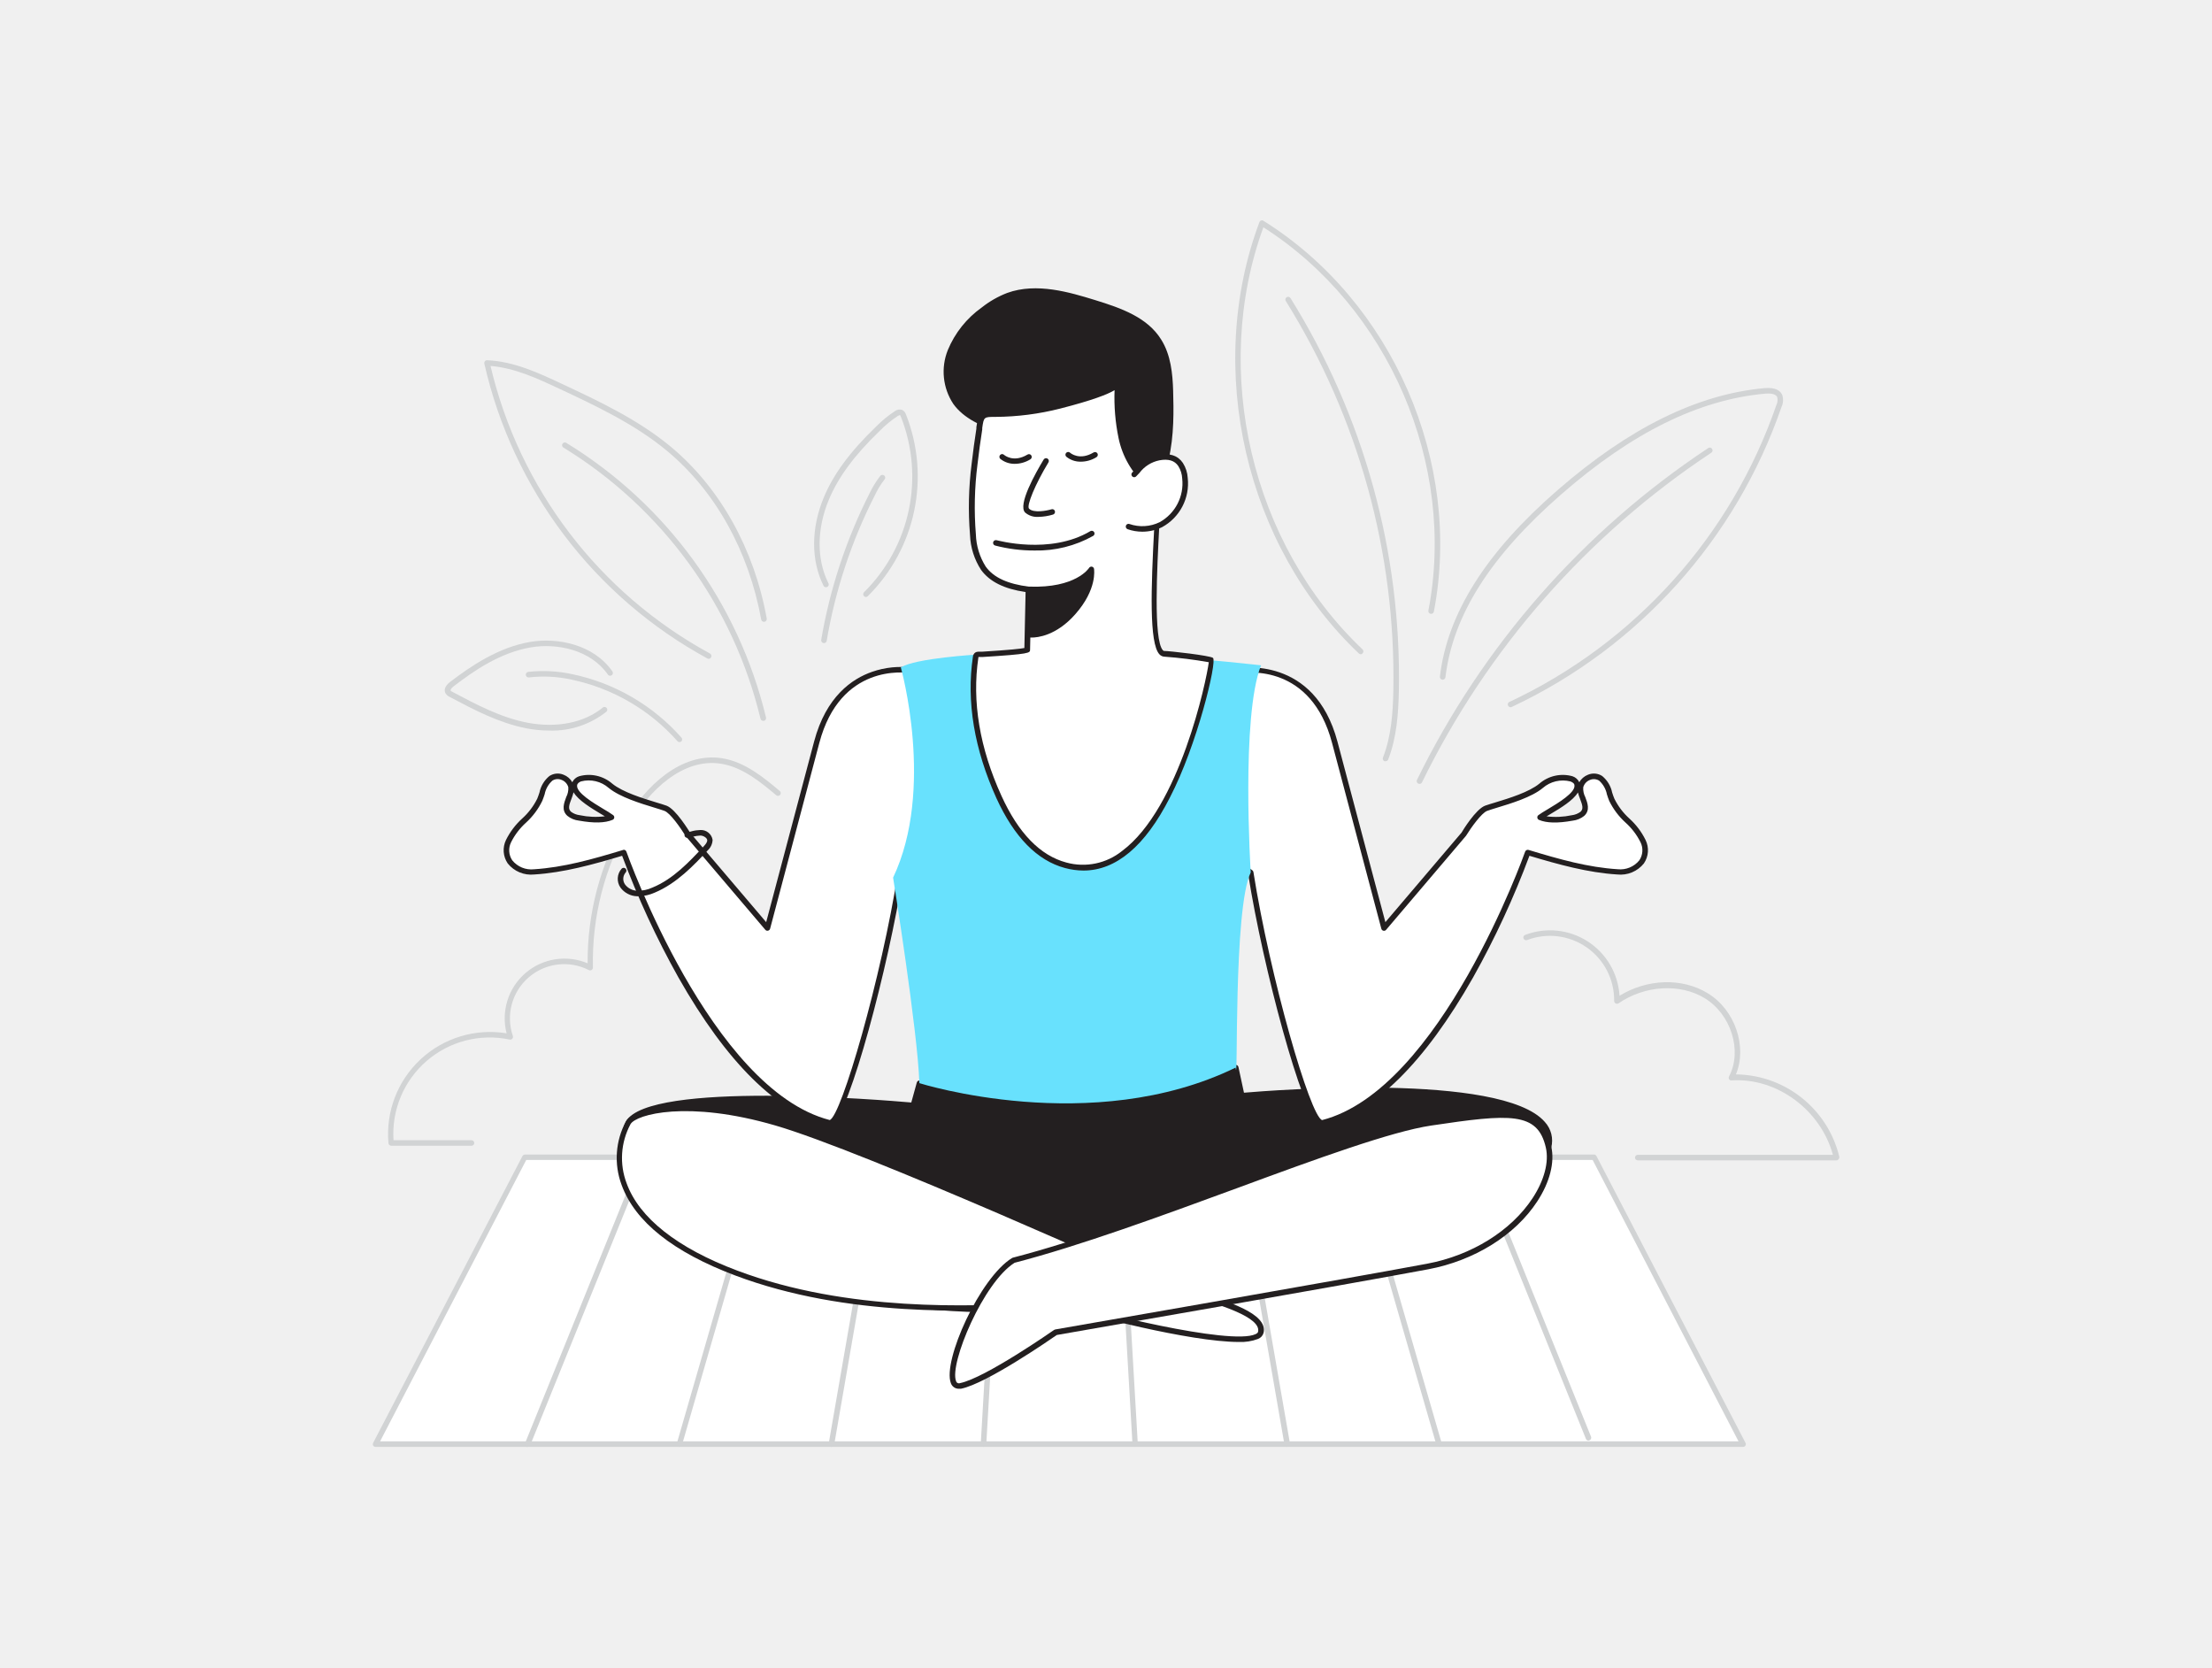
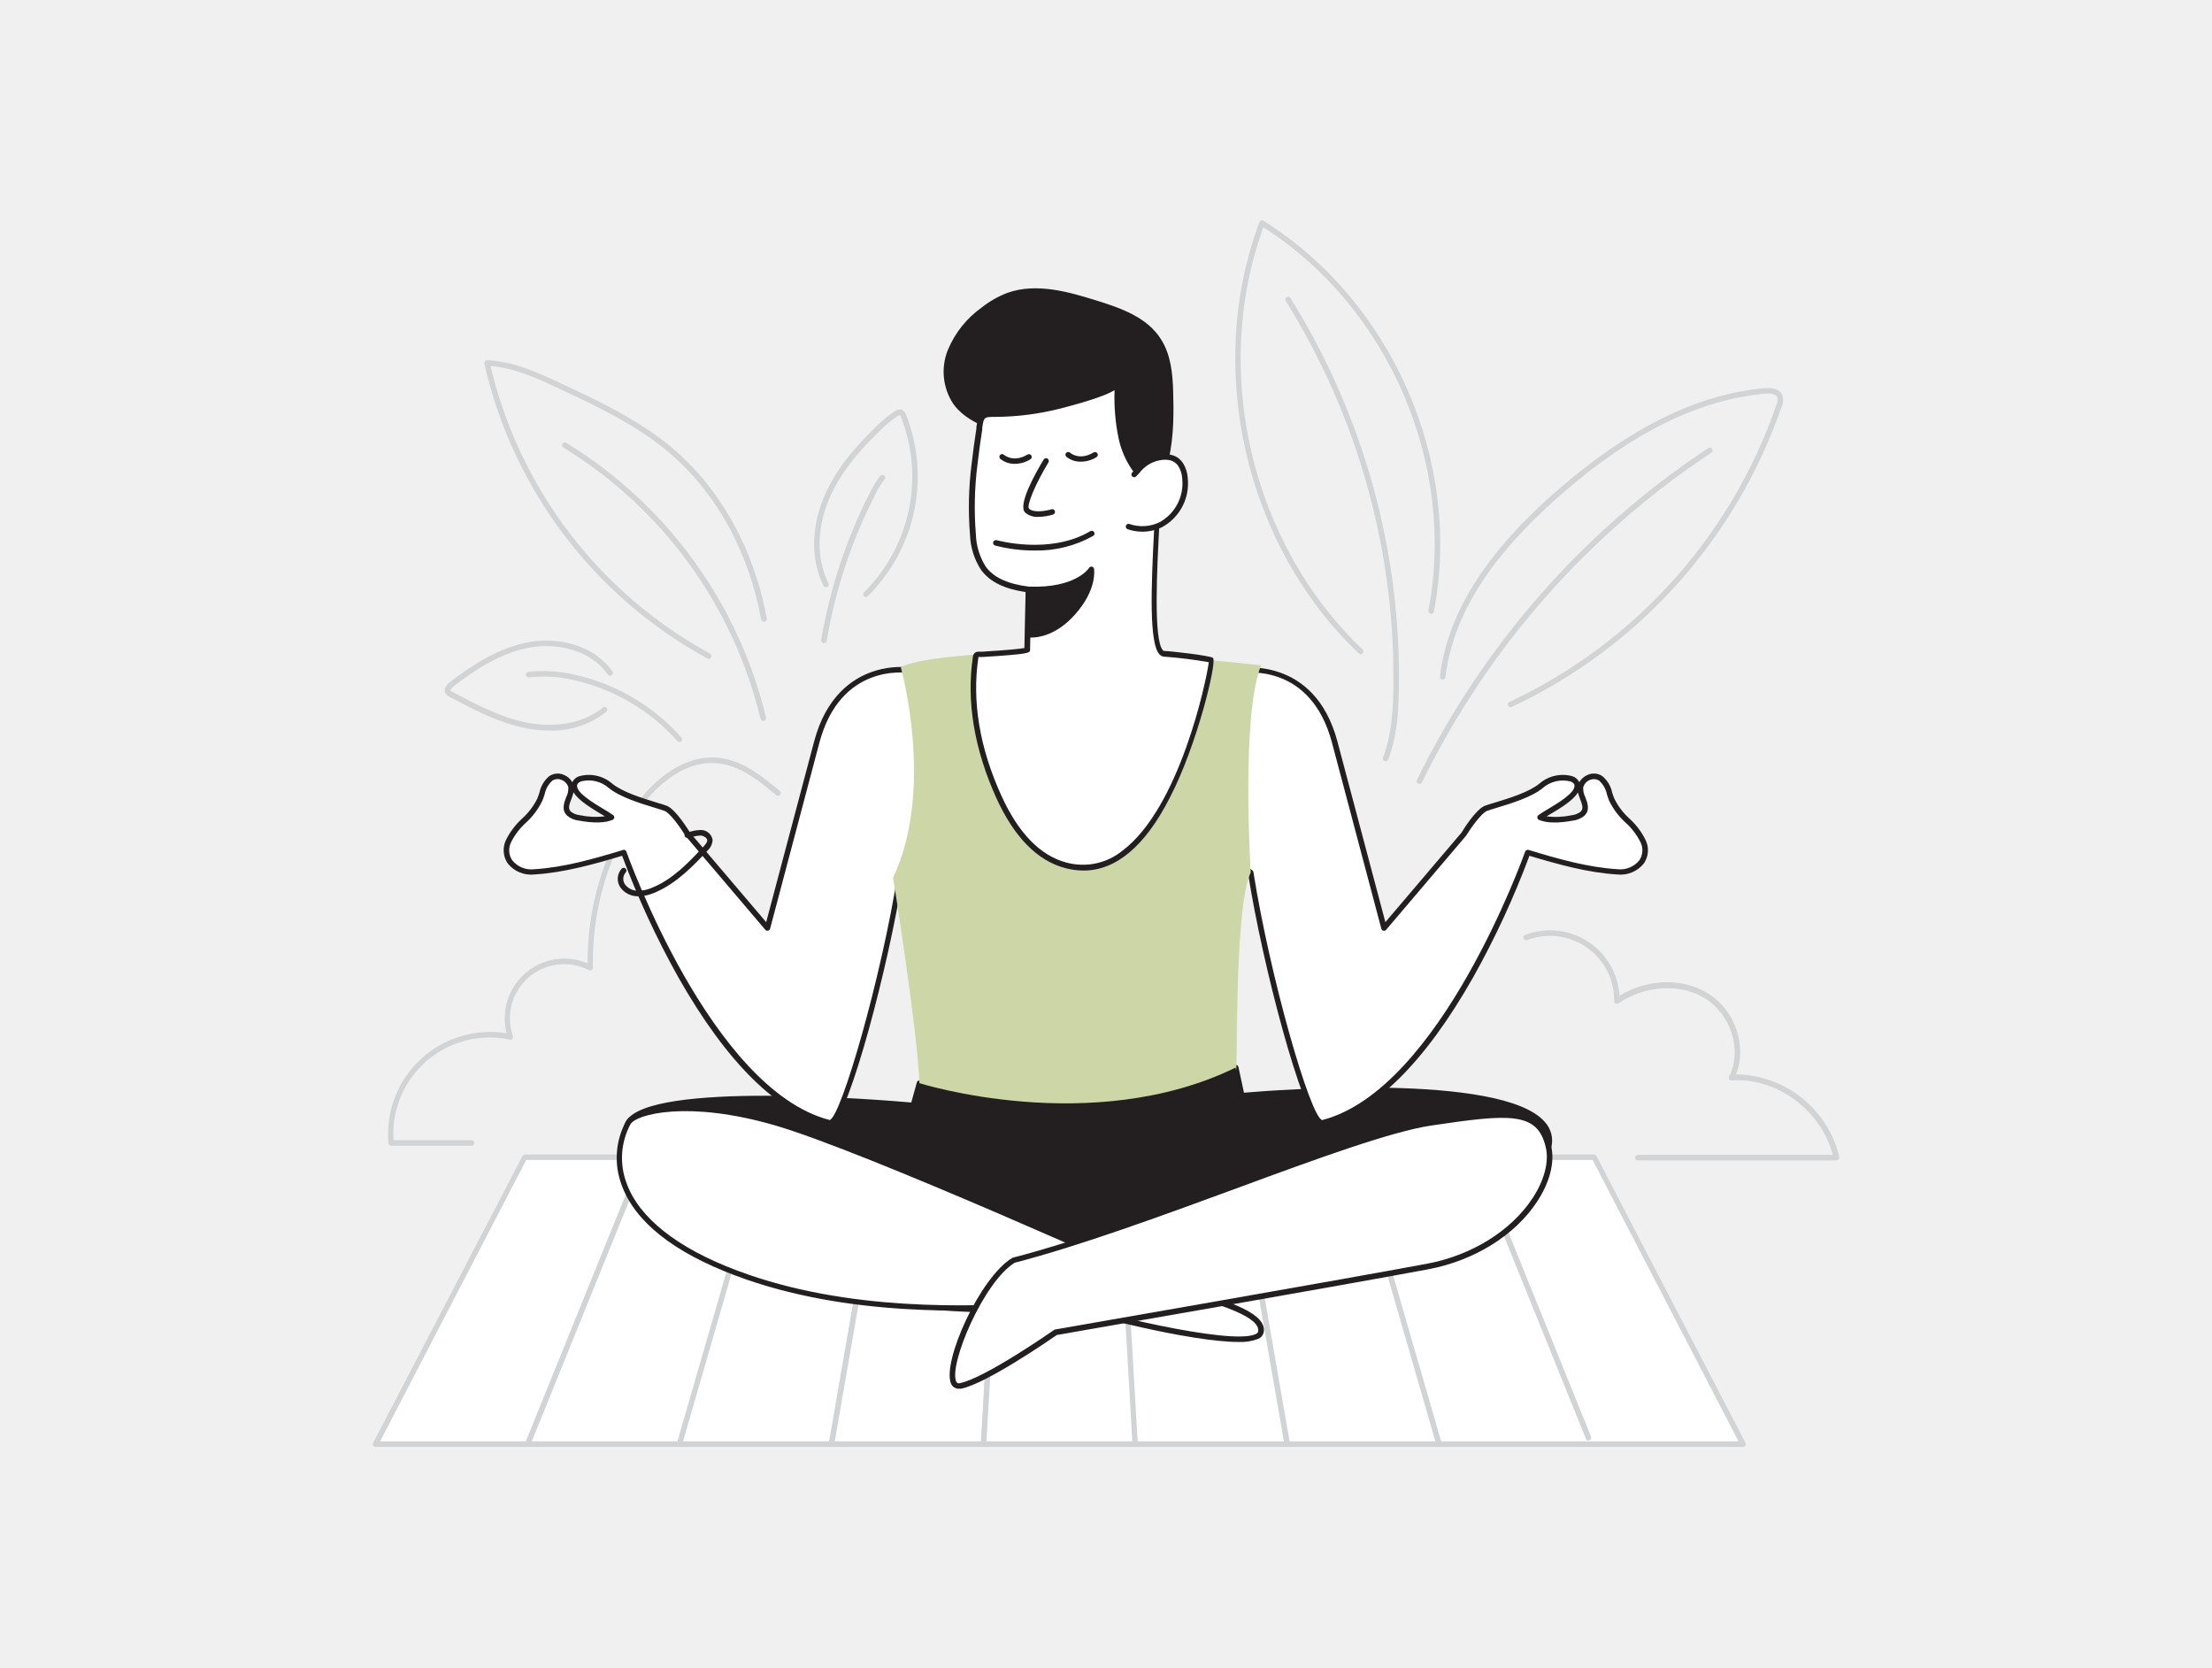
<svg xmlns="http://www.w3.org/2000/svg" viewBox="0 0 400 300" width="406" height="306" class="illustration styles_illustrationTablet__1DWOa">
  <g id="_75_job_interview" data-name="#75_job_interview">
    <path d="M85.26,206.43H70.75a.51.51,0,0,1-.5-.45A18.45,18.45,0,0,1,91.61,186.1a10.8,10.8,0,0,1,14.65-12.66,50.86,50.86,0,0,1,6.83-25.78c3.6-6.22,10.08-12.45,17.47-11.3,4.17.65,7.65,3.58,10.45,5.93a.49.49,0,0,1,.06.7.51.51,0,0,1-.71.06c-2.7-2.27-6.06-5.09-10-5.7-6.89-1.08-13,4.88-16.45,10.81a49.81,49.81,0,0,0-6.69,26.06.5.5,0,0,1-.73.45,9.81,9.81,0,0,0-13.75,11.91.51.51,0,0,1-.1.5.5.5,0,0,1-.48.15,17.43,17.43,0,0,0-21,18.2H85.26a.5.5,0,0,1,0,1Z" fill="#d1d3d4" />
    <path d="M122.87,133.44a.46.46,0,0,1-.37-.17,35.34,35.34,0,0,0-19.14-11.12,23.24,23.24,0,0,0-7.71-.4.5.5,0,0,1-.13-1,24.68,24.68,0,0,1,8,.42,36.3,36.3,0,0,1,19.69,11.44.51.51,0,0,1,0,.71A.5.5,0,0,1,122.87,133.44Z" fill="#d1d3d4" />
    <path d="M99.35,131.36a22.71,22.71,0,0,1-4.2-.41c-5-1-9.47-3.36-13.82-5.67a1.71,1.71,0,0,1-.79-.7c-.31-.63,0-1.35.83-2,3.75-2.87,8.78-6.28,14.49-7.25,5-.85,11.5.47,14.88,5.33a.5.5,0,0,1-.13.7.49.49,0,0,1-.69-.13c-3.13-4.5-9.23-5.71-13.9-4.92-5.45.93-10.16,4.09-14,7.06-.38.29-.6.61-.53.75s.23.19.36.26c4.28,2.27,8.71,4.63,13.54,5.56,5.32,1,10.3,0,13.65-2.77a.5.5,0,0,1,.64.76A15.82,15.82,0,0,1,99.35,131.36Z" fill="#d1d3d4" />
    <polygon points="315.2 260.38 67.91 260.38 94.86 208.53 288.25 208.53 315.2 260.38" fill="#fff" />
    <path d="M315.2,260.88H67.91a.5.5,0,0,1-.43-.24.5.5,0,0,1,0-.49l27-51.86a.52.52,0,0,1,.45-.27H288.25a.49.49,0,0,1,.44.27l26.95,51.86a.49.49,0,0,1-.44.73Zm-246.47-1H314.38L288,209H95.16Z" fill="#d1d3d4" />
    <path d="M95.4,260.88a.65.65,0,0,1-.19,0,.49.49,0,0,1-.27-.65l21-51.85a.5.5,0,1,1,.93.37l-21,51.85A.49.49,0,0,1,95.4,260.88Z" fill="#d1d3d4" />
    <path d="M122.87,260.88l-.14,0a.51.51,0,0,1-.34-.62l15-51.85A.51.51,0,0,1,138,208a.51.51,0,0,1,.34.62l-15,51.86A.5.5,0,0,1,122.87,260.88Z" fill="#d1d3d4" />
    <path d="M150.34,260.88h-.08a.51.51,0,0,1-.41-.58l9-51.85a.5.5,0,1,1,1,.17l-9,51.85A.51.51,0,0,1,150.34,260.88Z" fill="#d1d3d4" />
    <path d="M177.82,260.88h0a.5.5,0,0,1-.47-.53l3-51.85a.5.5,0,0,1,.53-.47.49.49,0,0,1,.47.52l-3,51.86A.51.51,0,0,1,177.82,260.88Z" fill="#d1d3d4" />
    <path d="M205.29,260.88a.51.51,0,0,1-.5-.47l-3-51.86a.49.49,0,0,1,.47-.52h0a.5.5,0,0,1,.49.48l3,51.85a.52.52,0,0,1-.47.53Z" fill="#d1d3d4" />
    <path d="M232.76,260.88a.49.49,0,0,1-.49-.42l-9-51.85a.5.5,0,1,1,1-.17l9,51.85a.5.5,0,0,1-.4.58Z" fill="#d1d3d4" />
    <path d="M260.23,260.88a.52.52,0,0,1-.48-.36l-15-51.86a.5.5,0,0,1,.34-.62.51.51,0,0,1,.62.35l15,51.85a.5.5,0,0,1-.34.62Z" fill="#d1d3d4" />
    <path d="M287.25,259.75a.51.51,0,0,1-.46-.31L266,208a.5.5,0,0,1,.93-.37l20.78,51.41a.5.5,0,0,1-.28.65A.41.41,0,0,1,287.25,259.75Z" fill="#d1d3d4" />
    <path d="M211.76,69.88c-.09-3.12-.42-6.37-2.1-9-2.5-3.93-7.32-5.56-11.77-6.92-5-1.55-10.54-3.09-15.51-1.29a17,17,0,0,0-4.47,2.57,17.36,17.36,0,0,0-6,7.48,10,10,0,0,0,.9,9.27c3.86,5.35,13.09,4.89,16.19,10.71,1,1.91,1.19,4.25,2.5,6a8.65,8.65,0,0,0,3.29,2.43c2.63,1.25,5.73,2,8.46.94C212,88.8,212,77.43,211.76,69.88Z" fill="#231f20" />
    <path d="M200.45,93a13.85,13.85,0,0,1-5.84-1.47A9.27,9.27,0,0,1,191.13,89a11.25,11.25,0,0,1-1.58-3.54,15,15,0,0,0-1-2.51c-1.54-2.88-4.68-4.14-8-5.47-3.07-1.23-6.24-2.51-8.16-5.18a10.54,10.54,0,0,1-1-9.73,17.82,17.82,0,0,1,6.14-7.71,17.54,17.54,0,0,1,4.6-2.63c5.33-1.94,11.4-.09,15.83,1.27,4.91,1.5,9.53,3.18,12,7.13,1.77,2.78,2.09,6.25,2.18,9.27.18,6.7.51,19.18-8.81,22.63A8.54,8.54,0,0,1,200.45,93ZM187.3,52.34a13.73,13.73,0,0,0-4.75.79,16.94,16.94,0,0,0-4.34,2.49,16.77,16.77,0,0,0-5.8,7.27,9.48,9.48,0,0,0,.84,8.8C175,74.13,178,75.34,181,76.52c3.34,1.34,6.79,2.73,8.5,5.93a15.2,15.2,0,0,1,1,2.69,10.19,10.19,0,0,0,1.43,3.23,7.9,7.9,0,0,0,3.1,2.28c2.11,1,5.22,2,8.08.92,8.65-3.21,8.32-15.22,8.15-21.67h0c-.08-2.89-.38-6.19-2-8.76-2.33-3.67-6.77-5.27-11.5-6.72A36.72,36.72,0,0,0,187.3,52.34Z" fill="#231f20" />
    <path d="M166.25,195.12l-1.09,4s-47.3-4.35-51.53,3.14,17.47,32,61.11,33.67S276.65,221.31,280,206.67s-55.46-9.3-55.46-9.3l-1.13-5.06S173.86,196,166.25,195.12Z" fill="#231f20" />
    <path d="M181.2,236.57q-3.28,0-6.48-.12c-15.12-.59-29.2-4-40.73-9.93-9.23-4.73-16.41-10.83-19.7-16.73-1.76-3.14-2.14-5.89-1.09-7.76,4.16-7.38,46.59-3.86,51.59-3.42l1-3.62a.5.5,0,0,1,.54-.36c7.47.83,56.6-2.78,57.09-2.82a.49.49,0,0,1,.53.39l1,4.64c5-.43,46.56-3.71,54.39,5.27a5,5,0,0,1,1.17,4.67C277.22,221.06,224.23,236.57,181.2,236.57ZM138.46,198.4c-11.71,0-22.6.93-24.39,4.12-.88,1.55-.49,4,1.09,6.79,5.46,9.79,25.85,24.83,59.6,26.14,42.71,1.66,101.48-14.55,104.79-28.9a4,4,0,0,0-.95-3.78c-7.83-9-53.53-4.94-54-4.9a.49.49,0,0,1-.53-.39l-1-4.65c-5.1.38-48,3.48-56.43,2.83l-1,3.61a.5.5,0,0,1-.52.37C159.09,199.08,148.48,198.4,138.46,198.4Z" fill="#231f20" />
    <path d="M113.63,202.28c1.21-2.14,10.7-4.68,26.75,0s67.54,27.83,71,29.44S229,236,228,240.17s-31.49-3.52-34.07-4.78-33.62,4.32-60.81-5.92C108.92,220.35,110.84,207.2,113.63,202.28Z" fill="#fff" />
    <path d="M224,241.91c-8.77,0-28-5-30.27-6.08-.55-.26-3.47-.12-6.85,0-10.91.56-33.63,1.7-53.92-5.94-11.24-4.23-18.15-9.74-20.56-16.39A13.94,13.94,0,0,1,113.2,202c1.34-2.37,11-5,27.32-.23s67.88,28,71,29.47a38.79,38.79,0,0,0,4.49,1.5c5.91,1.76,13.28,4,12.49,7.51a1.66,1.66,0,0,1-1,1.11A8.8,8.8,0,0,1,224,241.91Zm-32-7.22a5.51,5.51,0,0,1,2.14.25c2.55,1.24,28.48,7.69,32.91,5.55.27-.12.42-.27.45-.43.59-2.64-7.17-4.95-11.8-6.33a40,40,0,0,1-4.63-1.55c-3.14-1.49-54.66-24.7-70.88-29.42-15.86-4.62-25.15-2-26.17-.24a12.9,12.9,0,0,0-.71,10.69c2.27,6.27,9.18,11.73,20,15.79,20.1,7.57,42.67,6.43,53.52,5.89C189.19,234.77,190.87,234.69,192.05,234.69Zm-78.42-32.41h0Z" fill="#231f20" />
    <path d="M147.7,133.46l-8.91,33.6L124.4,150.13s-2.48-4.13-4.06-4.72c-1.88-.7-7.36-1.95-10-4.07s-6.28-1.81-6.52-.16c-.31,2.2,5.3,4.76,6.71,5.86-1.65.7-4.07.42-5.81.11a3.65,3.65,0,0,1-1.83-.74c-1.47-1.33.71-3.4.32-4.94A2.49,2.49,0,0,0,99.63,140c-1.24.83-1.44,2.53-2,3.9-1.24,2.94-4.4,4.54-5.65,7.45-1.4,3.27,1.25,5.8,4.63,5.59,5.53-.36,10.93-1.91,16.22-3.51,0,0,15.15,43.21,37.13,48.86,2.46.63,10.09-26.89,13-45.25,11.55-8.07,11.32-13,11.74-17.39,1.26-13.21-9.69-19.12-9.69-19.12S151.78,118.07,147.7,133.46Z" fill="#fff" />
    <path d="M150,202.78a1.18,1.18,0,0,1-.21,0c-9.25-2.38-18.37-11.39-27.11-26.78A157.76,157.76,0,0,1,112.5,154c-5.34,1.6-10.58,3.05-15.87,3.38a5.41,5.41,0,0,1-4.82-2,4.25,4.25,0,0,1-.31-4.24,13.09,13.09,0,0,1,2.91-3.86,12,12,0,0,0,2.74-3.6c.15-.35.27-.73.4-1.11a5.19,5.19,0,0,1,1.81-3,2.74,2.74,0,0,1,2.54-.23,3.06,3.06,0,0,1,1.59,1.36,2.06,2.06,0,0,1,1.23-1.08,6.46,6.46,0,0,1,6,1.34c1.89,1.54,5.5,2.64,7.88,3.37.8.24,1.47.44,1.93.61,1.69.64,4,4.49,4.3,4.93L138.55,166l8.67-32.67c2.16-8.16,6.89-11.35,10.47-12.59A15.67,15.67,0,0,1,165,120a.44.44,0,0,1,.15,0c.11.06,11.22,6.22,9.94,19.61l-.06.75c-.38,4.32-.8,9.2-11.7,16.88-2.7,17.07-9.73,43.27-12.78,45.28A1,1,0,0,1,150,202.78Zm-37.21-49.87a.51.51,0,0,1,.48.34c.15.43,15.3,43,36.77,48.53,2.09-.66,9.37-25.82,12.35-44.84a.52.52,0,0,1,.21-.33c10.69-7.48,11.1-12.15,11.45-16.26l.07-.77c1.16-12.17-8.45-18.07-9.36-18.59-1.18-.2-12.81-1.7-16.6,12.6l-8.9,33.59a.51.51,0,0,1-.38.36.48.48,0,0,1-.49-.16L124,150.45c-1-1.6-2.81-4.18-3.84-4.57-.45-.17-1.1-.36-1.87-.6-2.46-.75-6.18-1.88-8.22-3.55a5.49,5.49,0,0,0-5-1.18c-.3.12-.66.33-.71.7-.19,1.33,2.94,3.19,4.8,4.31a19.64,19.64,0,0,1,1.72,1.09.49.49,0,0,1-.11.85c-1.38.58-3.37.63-6.09.14a4,4,0,0,1-2.08-.86c-1.12-1-.61-2.33-.21-3.4a3.35,3.35,0,0,0,.38-1.78,2,2,0,0,0-1.24-1.33,1.79,1.79,0,0,0-1.63.13,4.41,4.41,0,0,0-1.41,2.48c-.14.41-.27.81-.43,1.19A13,13,0,0,1,95.13,148a12,12,0,0,0-2.71,3.55,3.26,3.26,0,0,0,.21,3.27,4.44,4.44,0,0,0,3.93,1.62c5.35-.34,10.46-1.78,16.11-3.49Zm-9.08-10.37a9.31,9.31,0,0,1-.39,1.2c-.42,1.08-.64,1.78-.06,2.3a3.27,3.27,0,0,0,1.58.62,13.74,13.74,0,0,0,4.54.2c-.22-.14-.47-.29-.74-.44C106.88,145.36,104.61,144,103.73,142.54Zm44-9.08h0Z" fill="#231f20" />
    <path d="M241.37,133.46l8.91,33.6,14.4-16.93s2.47-4.13,4.05-4.72c1.88-.7,7.36-1.95,9.95-4.07s6.29-1.81,6.52-.16c.32,2.2-5.29,4.76-6.71,5.86,1.65.7,4.08.42,5.81.11a3.58,3.58,0,0,0,1.83-.74c1.47-1.33-.71-3.4-.32-4.94a2.49,2.49,0,0,1,3.63-1.49c1.25.83,1.44,2.53,2,3.9,1.25,2.94,4.41,4.54,5.65,7.45,1.4,3.27-1.25,5.8-4.63,5.59-5.52-.36-10.93-1.91-16.22-3.51,0,0-15.14,43.21-37.12,48.86-2.47.63-10.1-26.89-13-45.25-11.54-8.07-11.31-13-11.73-17.39-1.26-13.21,9.68-19.12,9.68-19.12S237.29,118.07,241.37,133.46Z" fill="#fff" />
    <path d="M239.05,202.78a1.06,1.06,0,0,1-.57-.19c-3-2-10.08-28.21-12.77-45.28-10.91-7.68-11.33-12.57-11.7-16.88l-.07-.75c-1.27-13.39,9.83-19.55,9.95-19.61a.34.34,0,0,1,.14,0c.14,0,13.68-2.34,17.83,13.31L250.52,166l13.78-16.2c.21-.37,2.56-4.22,4.25-4.86.47-.17,1.14-.37,1.93-.61,2.39-.73,6-1.83,7.88-3.37a6.47,6.47,0,0,1,6-1.34,2.07,2.07,0,0,1,1.22,1.08,3.14,3.14,0,0,1,1.59-1.36,2.76,2.76,0,0,1,2.55.23,5.21,5.21,0,0,1,1.81,3c.12.38.25.76.4,1.11a12,12,0,0,0,2.73,3.6,12.92,12.92,0,0,1,2.91,3.86,4.22,4.22,0,0,1-.3,4.24,5.42,5.42,0,0,1-4.82,2c-5.3-.33-10.54-1.78-15.88-3.38A157.22,157.22,0,0,1,266.38,176c-8.74,15.39-17.87,24.4-27.12,26.78A1.18,1.18,0,0,1,239.05,202.78ZM224.29,121c-.9.52-10.51,6.42-9.35,18.59l.06.77c.36,4.11.76,8.78,11.46,16.26a.5.5,0,0,1,.2.33c3,19,10.26,44.18,12.42,44.84,21.4-5.51,36.56-48.1,36.71-48.53a.51.51,0,0,1,.62-.32c5.64,1.71,10.75,3.15,16.1,3.49a4.42,4.42,0,0,0,3.94-1.62,3.26,3.26,0,0,0,.2-3.27,11.87,11.87,0,0,0-2.71-3.55,13,13,0,0,1-2.94-3.91c-.16-.38-.29-.78-.42-1.19a4.47,4.47,0,0,0-1.41-2.48,1.81,1.81,0,0,0-1.64-.13,2,2,0,0,0-1.23,1.33,3.33,3.33,0,0,0,.37,1.78c.41,1.07.91,2.39-.2,3.4a4.07,4.07,0,0,1-2.08.86c-2.73.49-4.72.44-6.09-.14a.48.48,0,0,1-.3-.39.48.48,0,0,1,.18-.46c.38-.29,1-.66,1.72-1.09,1.87-1.12,5-3,4.81-4.31,0-.37-.42-.58-.72-.7a5.53,5.53,0,0,0-5,1.18c-2,1.67-5.77,2.8-8.23,3.55-.77.24-1.42.43-1.86.6-1,.39-2.88,3-3.8,4.5l-14.45,17a.48.48,0,0,1-.49.16.5.5,0,0,1-.37-.36l-8.91-33.59C237.1,119.3,225.48,120.8,224.29,121Zm55.38,25.87a13.73,13.73,0,0,0,4.54-.2,3.35,3.35,0,0,0,1.59-.62c.58-.52.35-1.22-.06-2.3a9.38,9.38,0,0,1-.4-1.2c-.88,1.46-3.15,2.82-4.93,3.88Z" fill="#231f20" />
-     <path d="M176.9,117.6s-11.46.66-14,2.35c0,0,6.2,22-1.4,38,0,0,4.47,27.87,4.75,37.16,0,0,31.18,9.86,57.19-2.81.48,4.48-.44-28.79,2.73-35.29,0,0-1.79-28.25,1.87-37.45C228,119.57,190.9,115.26,176.9,117.6Z" fill="#68e1fd" />
+     <path d="M176.9,117.6s-11.46.66-14,2.35c0,0,6.2,22-1.4,38,0,0,4.47,27.87,4.75,37.16,0,0,31.18,9.86,57.19-2.81.48,4.48-.44-28.79,2.73-35.29,0,0-1.79-28.25,1.87-37.45C228,119.57,190.9,115.26,176.9,117.6Z" fill="#CCD6A6" />
    <path d="M186,105.83l-.23,10.89c0,.38-8.15.83-8.84.88a.64.64,0,0,0-.28.07.59.59,0,0,0-.19.42c-1.3,8.68.61,17.39,4.22,25.31,2.46,5.4,6.31,10.79,12,12.33,19.07,5.11,26.63-36.9,26.42-37.08a67.07,67.07,0,0,0-8.54-1.14c-3.05,0-1.45-19.63-1.16-27.13a4.44,4.44,0,0,0-.27-2.08,5.35,5.35,0,0,0-1.57-1.61,15,15,0,0,1-4.81-8.32,39.1,39.1,0,0,1-.69-9.73c0,1.32-9.24,3.71-10.49,4a47.74,47.74,0,0,1-11.54,1.49c-2.65,0-2.55,0-3,2.69-.31,2.11-.62,4.22-.86,6.35a63.19,63.19,0,0,0-.29,12.75,12,12,0,0,0,1.88,6.06C179.65,104.49,182.91,105.44,186,105.83Z" fill="#fff" />
    <path d="M195.92,156.67a13.11,13.11,0,0,1-3.35-.46c-5-1.34-9.17-5.59-12.38-12.61-4-8.85-5.47-17.46-4.26-25.58a1.07,1.07,0,0,1,.41-.76,1,1,0,0,1,.53-.16l.67,0c5.16-.32,7.08-.54,7.7-.67l.22-10.12c-3.85-.56-6.49-1.86-8.05-4a12.4,12.4,0,0,1-2-6.32,61.6,61.6,0,0,1,.29-12.85c.24-2.15.55-4.33.86-6.37l0-.27c.39-2.63.62-2.82,3.39-2.84a47.59,47.59,0,0,0,11.44-1.47c5.4-1.38,9.72-2.92,10.11-3.6a.5.5,0,0,1,.5-.44h0a.5.5,0,0,1,.49.51h0a38.16,38.16,0,0,0,.68,9.6,14.68,14.68,0,0,0,4.63,8l.27.21a3.73,3.73,0,0,1,1.76,3.88c0,1.18-.13,2.67-.21,4.33-.38,7.11-1.07,20.33.67,22.16.11.12.18.12.2.12,1,0,8.36.84,8.86,1.26.77.65-2.87,15.78-7.8,25.25C207.08,152.26,201.81,156.67,195.92,156.67Zm-19-38.6,0,.1c-1.18,7.92.23,16.34,4.18,25,3.07,6.74,7,10.79,11.73,12.05a11.31,11.31,0,0,0,10.09-2.1c10.41-7.77,15.23-30.74,15.67-34.12a78.64,78.64,0,0,0-8-1,1.29,1.29,0,0,1-.93-.43c-1.87-2-1.52-12-.94-22.9.08-1.66.16-3.14.21-4.32a3.92,3.92,0,0,0-.22-1.84,4,4,0,0,0-1.17-1.22l-.27-.22a15.65,15.65,0,0,1-5-8.6,35.91,35.91,0,0,1-.72-8.66c-1.23.74-3.91,1.81-9.84,3.33a48.63,48.63,0,0,1-11.67,1.5c-2.13,0-2.13,0-2.42,2l0,.27c-.31,2-.62,4.2-.86,6.33a61.07,61.07,0,0,0-.29,12.65,11.63,11.63,0,0,0,1.78,5.82c1.44,2,4,3.14,7.81,3.63a.49.49,0,0,1,.44.5l-.23,10.89c0,.6,0,.79-8.64,1.33l-.66,0Z" fill="#231f20" />
    <path d="M204.07,94.48a7.71,7.71,0,0,0,5.85-.35,8.57,8.57,0,0,0,4.36-8.39,5.28,5.28,0,0,0-.78-2.48c-.92-1.37-2.41-1.54-3.91-1.26-2.22.41-3,1.52-4.47,3" fill="#fff" />
    <path d="M206.57,95.4a8.08,8.08,0,0,1-2.66-.45.51.51,0,0,1-.31-.64.49.49,0,0,1,.64-.3,7.14,7.14,0,0,0,5.46-.33,8,8,0,0,0,4.08-7.89,4.64,4.64,0,0,0-.7-2.25c-.67-1-1.78-1.35-3.4-1.05a6,6,0,0,0-3.63,2.28l-.57.6a.5.5,0,1,1-.71-.7l.56-.59a6.91,6.91,0,0,1,4.17-2.57c2-.38,3.51.12,4.41,1.47a5.61,5.61,0,0,1,.87,2.71,9,9,0,0,1-4.64,8.89A8.19,8.19,0,0,1,206.57,95.4Z" fill="#231f20" />
    <path d="M186.34,114s3.85.37,7.73-4,3.28-7.78,3.28-7.78S195,106.15,186,105.82Z" fill="#231f20" />
    <path d="M186.58,114.54h-.28a.5.5,0,0,1-.45-.48l-.31-8.21a.51.51,0,0,1,.52-.52c8.51.32,10.84-3.33,10.87-3.37a.49.49,0,0,1,.91.17c0,.15.6,3.67-3.4,8.2C191,114.23,187.58,114.54,186.58,114.54Zm0-8.21.26,7.2c1.07-.06,4-.57,6.88-3.86a11.76,11.76,0,0,0,3.13-6.15C195.47,104.7,192.45,106.45,186.56,106.33Z" fill="#231f20" />
    <path d="M189.16,82.61s-4.68,7.73-3.43,9,4.55.23,4.55.23" fill="#fff" />
    <path d="M187.78,92.72a3.32,3.32,0,0,1-2.4-.78c-1.39-1.38,1.88-7.16,3.35-9.59a.5.5,0,0,1,.86.52c-2.39,3.94-4,7.85-3.51,8.36.85.85,3.22.37,4.06.12a.48.48,0,0,1,.62.33.5.5,0,0,1-.33.62A9.64,9.64,0,0,1,187.78,92.72Z" fill="#231f20" />
    <path d="M187.07,98.8a27.73,27.73,0,0,1-7.13-.9.5.5,0,0,1-.34-.62.51.51,0,0,1,.62-.34c.09,0,9.65,2.7,16.95-1.64a.51.51,0,0,1,.69.18.5.5,0,0,1-.18.68A20.72,20.72,0,0,1,187.07,98.8Z" fill="#231f20" />
    <path d="M183.49,83.13a4.11,4.11,0,0,1-2.62-.91.5.5,0,0,1,0-.71.49.49,0,0,1,.7,0c.07.06,1.71,1.46,4.24-.06a.5.5,0,0,1,.69.17.51.51,0,0,1-.17.69A5.41,5.41,0,0,1,183.49,83.13Z" fill="#231f20" />
    <path d="M195.43,82.74a4,4,0,0,1-2.62-.91.49.49,0,0,1,0-.7.5.5,0,0,1,.71,0c.07.07,1.71,1.46,4.24-.06a.51.51,0,0,1,.69.17.51.51,0,0,1-.18.69A5.38,5.38,0,0,1,195.43,82.74Z" fill="#231f20" />
    <path d="M280,206.67c-1.59-7.07-7.41-6.46-21.3-4.39s-50.87,18.46-75.46,24.85c-6.76,4.13-14.26,23.65-9.57,22.71s17.2-9.69,17.2-9.69,52.25-9.08,67.27-11.9S281.63,213.74,280,206.67Z" fill="#fff" />
    <path d="M173.39,250.37a1.5,1.5,0,0,1-1.44-1c-1.55-4,5.24-19.09,11.06-22.64a.35.35,0,0,1,.14-.06c11.84-3.07,26.28-8.37,40.24-13.49,14.41-5.3,28-10.29,35.27-11.37,13.39-2,20.11-3,21.86,4.78.65,2.86-.28,6.47-2.54,9.91-4,6.13-11.4,10.71-19.72,12.27-14.52,2.73-64.47,11.41-67.16,11.88-1.24.86-12.72,8.79-17.3,9.71A2,2,0,0,1,173.39,250.37Zm10.08-22.78c-5.65,3.53-11.82,18.24-10.59,21.38a.54.54,0,0,0,.72.38c4.54-.91,16.89-9.53,17-9.61a.67.67,0,0,1,.21-.09c.52-.09,52.42-9.11,67.25-11.89,8.06-1.51,15.19-5.94,19.07-11.84,2.11-3.21,3-6.55,2.41-9.14h0c-1.48-6.53-6.48-6.13-20.75-4-7.13,1.06-20.7,6-35.07,11.31C209.78,219.21,195.35,224.5,183.47,227.59Z" fill="#231f20" />
    <path d="M115.5,161.32h-.3a3.88,3.88,0,0,1-3-1.57,2.77,2.77,0,0,1,.22-3.43.51.51,0,0,1,.71,0,.5.5,0,0,1,0,.71,1.76,1.76,0,0,0-.1,2.16,2.87,2.87,0,0,0,2.22,1.13,6.23,6.23,0,0,0,2.72-.57c3.77-1.54,6.68-4.67,9.25-7.42.35-.38.69-.77.67-1.16s-.68-.83-1.24-.83a6.42,6.42,0,0,0-1.31.2,7.94,7.94,0,0,1-1,.2.49.49,0,0,1-.56-.43.5.5,0,0,1,.43-.56c.29,0,.58-.11.87-.18a6.44,6.44,0,0,1,1.55-.23,2.13,2.13,0,0,1,2.23,1.78A2.71,2.71,0,0,1,128,153c-2.5,2.69-5.63,6-9.6,7.66A7.56,7.56,0,0,1,115.5,161.32Z" fill="#231f20" />
    <path d="M332.09,209.07H296.16a.5.5,0,0,1,0-1h35.29c-2.22-8.12-10.15-14-18.33-13.45a.49.49,0,0,1-.45-.22.52.52,0,0,1,0-.51c2.43-4.62.37-11.24-4.42-14.15-4.45-2.71-10.85-2.32-15.58.95a.53.53,0,0,1-.52,0,.49.49,0,0,1-.26-.45,11.61,11.61,0,0,0-15.75-11,.5.5,0,0,1-.64-.29.49.49,0,0,1,.29-.64,12.59,12.59,0,0,1,17.07,11c5-3.07,11.3-3.29,15.91-.48,5,3,7.22,9.7,5.14,14.7h.28a19.46,19.46,0,0,1,18.41,14.87.5.5,0,0,1-.1.42A.49.49,0,0,1,332.09,209.07Z" fill="#d1d3d4" />
    <path d="M138,129.6a.5.5,0,0,1-.48-.39,79.2,79.2,0,0,0-35.6-49,.5.5,0,1,1,.52-.85A80.18,80.18,0,0,1,138.52,129a.49.49,0,0,1-.37.6Z" fill="#d1d3d4" />
    <path d="M128.16,118.39a.46.46,0,0,1-.23-.06A81.18,81.18,0,0,1,87.58,65a.52.52,0,0,1,.11-.43.44.44,0,0,1,.4-.17c4.83.19,9.41,2.34,13.44,4.23,6.84,3.2,13.91,6.52,19.85,11.47,8.82,7.39,15,18.39,17.27,31a.5.5,0,0,1-1,.18c-2.26-12.38-8.28-23.18-16.93-30.41-5.83-4.87-12.84-8.16-19.62-11.34-3.76-1.76-8-3.75-12.4-4.1a80.13,80.13,0,0,0,39.69,52,.49.49,0,0,1,.2.67A.5.5,0,0,1,128.16,118.39Z" fill="#d1d3d4" />
    <path d="M256.68,141a.63.63,0,0,1-.22-.05.51.51,0,0,1-.23-.67,152.08,152.08,0,0,1,52.67-60,.5.5,0,1,1,.56.84,151,151,0,0,0-52.33,59.63A.48.48,0,0,1,256.68,141Z" fill="#d1d3d4" />
    <path d="M273.27,127.13a.5.5,0,0,1-.21-1,92.66,92.66,0,0,0,48.16-53.62,2.14,2.14,0,0,0,.16-1.44c-.31-.7-1.52-.69-2.21-.63-11.95,1.1-24,7-36.84,18.2s-19.61,21.89-20.95,33.08a.5.5,0,1,1-1-.12c1.36-11.44,8.33-22.47,21.28-33.72s25.24-17.32,37.4-18.44c2.14-.19,2.93.56,3.22,1.23a2.93,2.93,0,0,1-.12,2.16,93.69,93.69,0,0,1-48.69,54.21A.54.54,0,0,1,273.27,127.13Z" fill="#d1d3d4" />
    <path d="M250.55,136.9l-.18,0a.5.5,0,0,1-.29-.65c1.51-3.86,1.8-8.1,1.88-12.11a128.6,128.6,0,0,0-19.45-70.45.5.5,0,0,1,.85-.53,129.66,129.66,0,0,1,19.6,71c-.09,4.1-.38,8.45-1.94,12.45A.51.51,0,0,1,250.55,136.9Z" fill="#d1d3d4" />
    <path d="M246.09,117.57a.52.52,0,0,1-.35-.14c-20.53-19.44-27.92-51.51-18-78a.49.49,0,0,1,.31-.3.48.48,0,0,1,.42.05c23.33,14.59,36,43.65,30.82,70.67a.51.51,0,0,1-.59.4.51.51,0,0,1-.4-.59c5.08-26.42-7.18-54.83-29.84-69.3-9.49,26-2.16,57.29,17.94,76.33a.49.49,0,0,1,0,.7A.48.48,0,0,1,246.09,117.57Z" fill="#d1d3d4" />
    <path d="M149,115.54h-.09a.51.51,0,0,1-.41-.58,93.1,93.1,0,0,1,8.74-26.49,17.24,17.24,0,0,1,1.95-3.17.51.51,0,0,1,.71-.06.49.49,0,0,1,.06.7,15.83,15.83,0,0,0-1.82,3,91.71,91.71,0,0,0-8.65,26.2A.49.49,0,0,1,149,115.54Z" fill="#d1d3d4" />
    <path d="M156.6,107.21a.49.49,0,0,1-.36-.15.5.5,0,0,1,0-.71,29.44,29.44,0,0,0,6.67-31.73c-.1-.26-.16-.3-.17-.31s-.08,0-.38.16a20.09,20.09,0,0,0-3.24,2.66c-4.61,4.43-7.55,8.42-9.26,12.54-2.17,5.24-2.2,10.72-.08,15a.5.5,0,1,1-.89.44c-2.25-4.56-2.23-10.33.05-15.84,1.76-4.26,4.78-8.35,9.49-12.88a20.65,20.65,0,0,1,3.41-2.8,1.44,1.44,0,0,1,1.28-.22,1.38,1.38,0,0,1,.71.84,30.47,30.47,0,0,1-6.91,32.85A.48.48,0,0,1,156.6,107.21Z" fill="#d1d3d4" />
  </g>
</svg>
